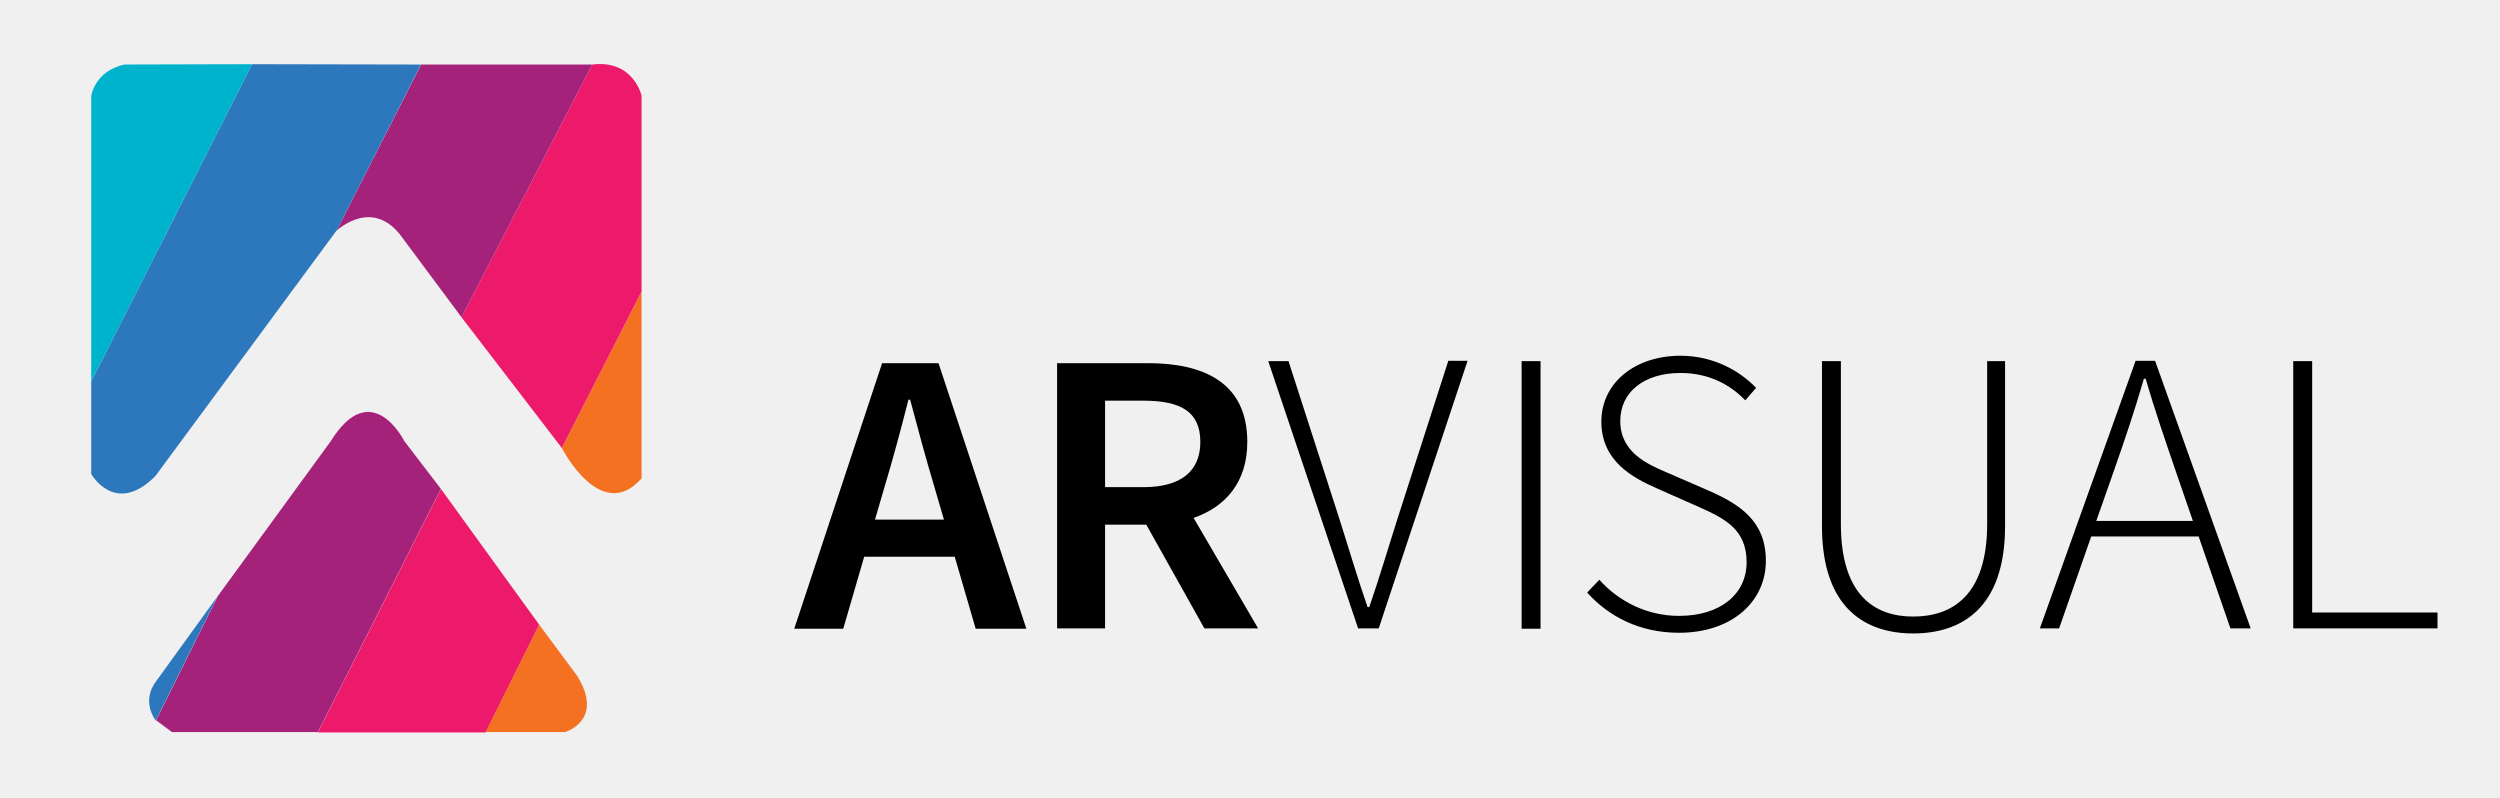
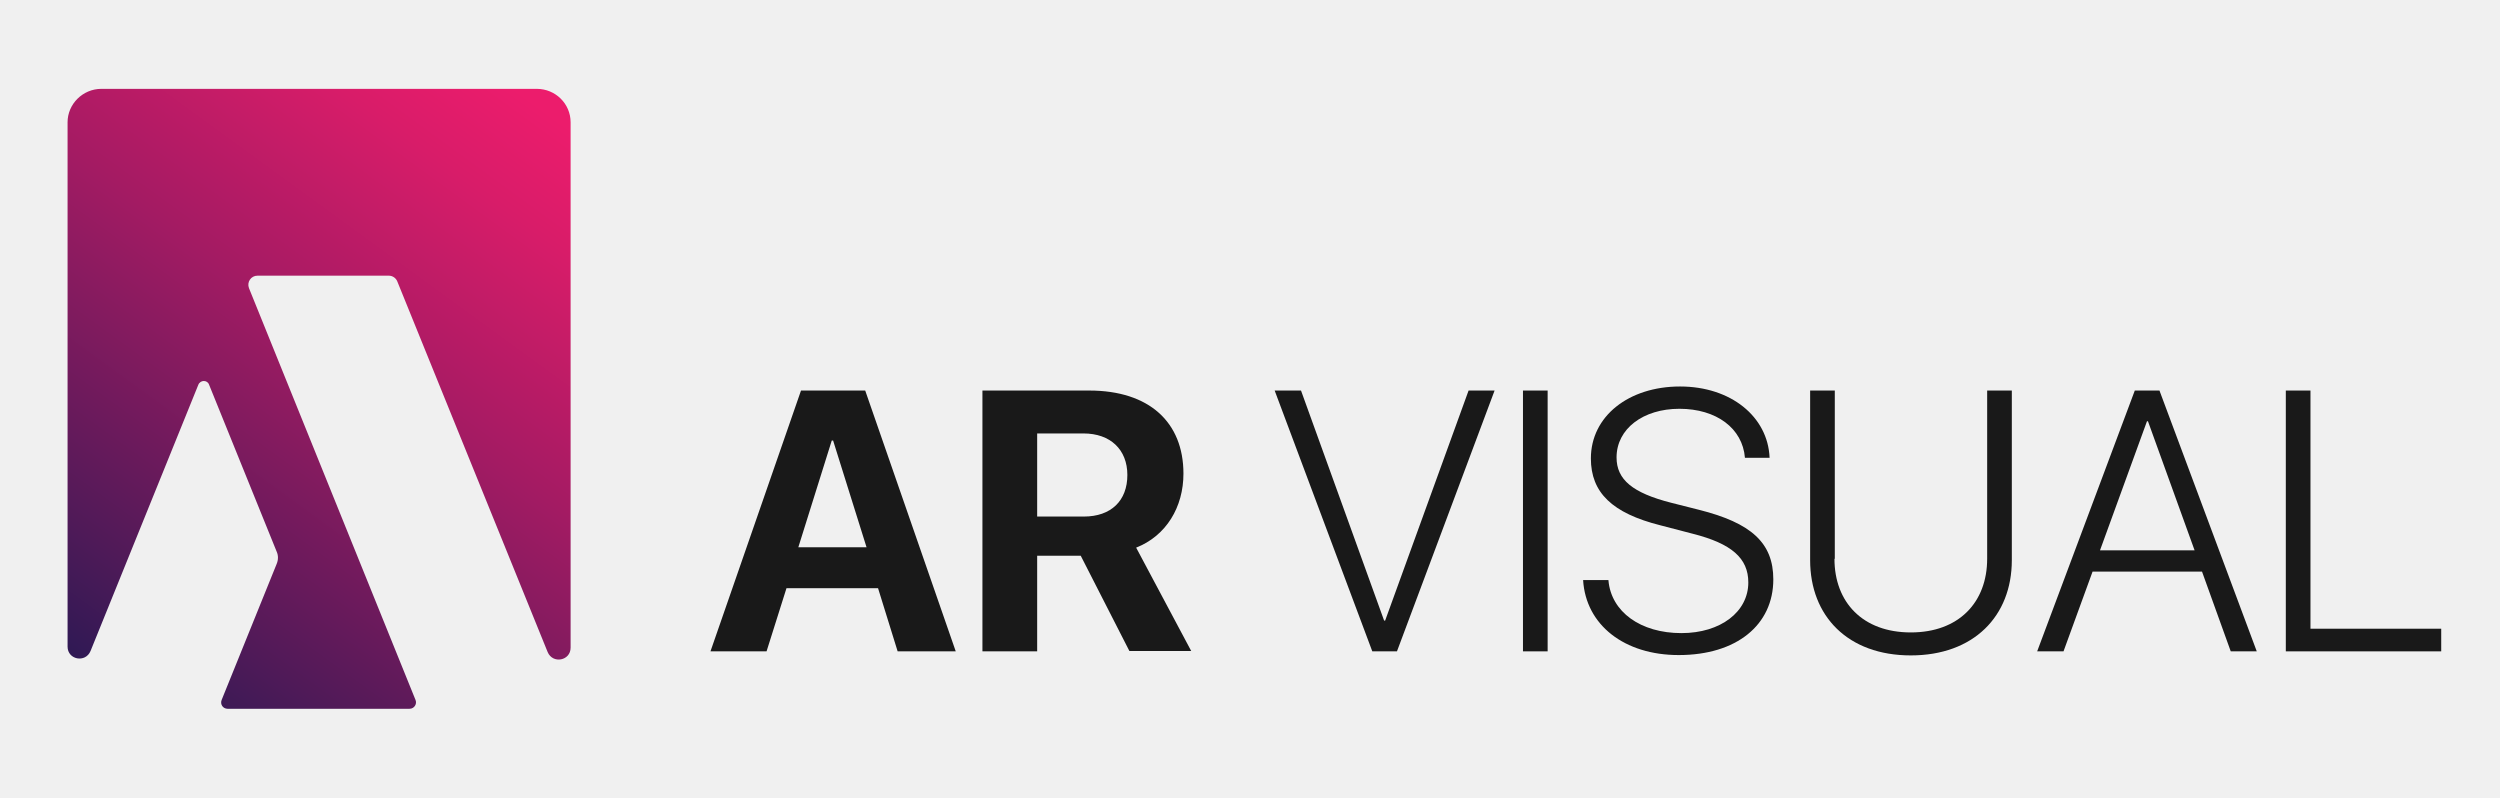
- <svg xmlns="http://www.w3.org/2000/svg" version="1.1" baseProfile="tiny" id="Layer_1" x="0px" y="0px" viewBox="0 0 740 236" xml:space="preserve">
+ <svg xmlns="http://www.w3.org/2000/svg" version="1.1" id="Layer_1" x="0px" y="0px" viewBox="0 0 740 236" style="enable-background:new 0 0 740 236;" xml:space="preserve">
  <style type="text/css">
- 	.changeToBlack{fill:#000000;}
- 	.white{fill:#ffffff;}
+ 	.st0{fill:url(#SVGID_2_);}
+ 	.st1{fill:#191919;}
</style>
  <g>
-     <path fill="none" d="M634.6,112.1c-2.8,9.7-5.6,17.9-8.9,27.3l-5.2,14.8h28.6l-5.1-14.8c-3.3-9.4-6.1-17.7-8.9-27.3H634.6z" />
-     <path fill="none" d="M355.2,130.8c0-9-6-12.2-16.9-12.2h-11.3v25.6h11.3C349.3,144.2,355.2,139.7,355.2,130.8z" />
-     <path fill="none" d="M269.3,118.3h-0.5c-2.2,8.7-4.5,17.6-7.1,25.9l-2.8,9.6h20.4l-2.8-9.6C274,135.9,271.7,127,269.3,118.3z" />
-     <path class="changeToBlack" d="M261.1,107.5l-26,78.6h14.5l6.2-21.3h26.8l6.2,21.3h15l-26-78.6H261.1z M259,153.8l2.8-9.6c2.5-8.3,4.9-17.2,7.1-25.9h0.5   c2.3,8.6,4.7,17.6,7.2,25.9l2.8,9.6H259z" />
-     <path class="changeToBlack" d="M369.2,130.8c0-17.5-12.8-23.3-29.4-23.3h-26.9V186h14.2v-30.7h12.2l17.2,30.7h15.9l-19.1-32.7   C362.8,150,369.2,142.7,369.2,130.8z M327.1,118.6h11.3c10.9,0,16.9,3.1,16.9,12.2c0,8.9-6,13.4-16.9,13.4h-11.3V118.6z" />
-     <path class="changeToBlack" d="M413.8,153.1c-3.1,9.7-5.2,17-8.5,26.6h-0.5c-3.3-9.6-5.4-16.9-8.5-26.6l-14.9-46.2h-6L402,186h6.1l26.3-79.2h-5.7   L413.8,153.1z" />
-     <rect class="changeToBlack" x="450.4" y="106.9" width="5.6" height="79.2" />
-     <path class="changeToBlack" d="M505.7,145.2l-12.2-5.3c-5.9-2.5-13.9-6-13.9-15.3c0-8.6,7.1-14.2,17.8-14.2c8.1,0,14.5,3.2,19.2,8.1l3.2-3.7   c-4.9-5.1-12.7-9.5-22.4-9.5c-13.4,0-23.4,8-23.4,19.5c0,11.7,9.3,16.6,16.3,19.7l12.2,5.4c7.9,3.5,14.5,6.7,14.5,16.5   c0,9.4-7.7,15.9-20,15.9c-9.4,0-17.8-4.2-23.6-10.7l-3.6,3.8c6.3,7,15.4,11.9,27.2,11.9c15.6,0,25.7-9.2,25.7-21.3   C522.7,154.1,514.8,149.2,505.7,145.2z" />
-     <path class="changeToBlack" d="M588.2,155.1c0,21.1-10.3,27.4-21.9,27.4c-11.4,0-21.4-6.3-21.4-27.4v-48.2h-5.6v48.8c0,24.7,13.2,31.8,27,31.8   c13.9,0,27.2-7.1,27.2-31.8v-48.8h-5.3V155.1z" />
-     <path class="changeToBlack" d="M632.1,106.9L603.8,186h5.7l9.5-27.2h31.8l9.4,27.2h6l-28.3-79.2H632.1z M649.1,154.2h-28.6l5.2-14.8   c3.3-9.4,6.1-17.7,8.9-27.3h0.5c2.8,9.6,5.7,17.9,8.9,27.3L649.1,154.2z" />
-     <polygon class="changeToBlack" points="684.4,181.3 684.4,106.9 678.8,106.9 678.8,186 721.5,186 721.5,181.3  " />
-   </g>
-   <g>
-     <path fill="#F37121" d="M166.3,132.6c0.1,0.2,11.6,22.6,23.6,9V86.3L166.3,132.6L166.3,132.6z" />
-     <path fill="#ED1A6B" d="M175.3,19.1L175.3,19.1L175.3,19.1l-38.7,74.8l0,0l0,0l29.7,38.7l0,0l23.6-46.3l0,0V28.3   C189.9,28.3,187.5,17.6,175.3,19.1z" />
-     <path fill="#A5227B" d="M175.3,19.1L175.3,19.1h-50.7l0,0.1l0,0L99.6,68.3c0.8-0.7,11.1-9.9,19.6,2.2l17.4,23.4l0,0L175.3,19.1z" />
-     <path fill="#2D77BD" d="M124.6,19.1l-50-0.1L27,112.9v27.4c0,0,7.1,12.6,19,0.6l53.5-72.5l0.1-0.1L124.6,19.1L124.6,19.1z" />
-     <path fill="#00B3CC" d="M36.8,19.1c-8.9,2-9.8,9.4-9.8,9.4v84.4L74.6,19L36.8,19.1z" />
-     <path fill="#F37121" d="M159.6,184.9l-15.9,31.8h23.5c0,0,11.9-3.4,3.6-16.7L159.6,184.9z" />
-     <polygon fill="#ED1A6B" points="159.6,184.9 130.5,144.7 130.5,144.7 130.5,144.8 94.1,216.8 143.7,216.8 143.7,216.8 159.6,184.9     " />
-     <path fill="#A5227B" d="M130.5,144.7l-10.8-14.1c0,0-9.7-19.5-21.8,0l-33.4,45.8l-18.3,36.8l4.7,3.5h43.2l0,0L130.5,144.7   L130.5,144.7z" />
-     <path fill="#2D77BD" d="M46.1,201.8c0,0-4.4,5.2,0,11.5l18.3-36.8L46.1,201.8z" />
+     <linearGradient id="SVGID_2_" gradientUnits="userSpaceOnUse" x1="155.788" y1="28.683" x2="29.579" y2="201.952">
+       <stop offset="0" style="stop-color:#EC1C6C" />
+       <stop offset="0.142" style="stop-color:#D81C69" />
+       <stop offset="0.434" style="stop-color:#A31B63" />
+       <stop offset="0.846" style="stop-color:#4F1A58" />
+       <stop offset="1" style="stop-color:#2E1954" />
+     </linearGradient>
+     <path id="SVGID_1_" class="st0" d="M30,26.3c-5.5,0-10,4.5-10,9.9v155.2c0,3.9,5.3,4.9,6.8,1.3l31.9-78.8c0.6-1.5,2.7-1.5,3.2,0   l20,49.4c0.5,1.1,0.5,2.4,0,3.6l-16.3,40.3c-0.5,1.3,0.4,2.6,1.8,2.6h53.8c1.4,0,2.3-1.4,1.8-2.6L73.7,85.3   c-0.7-1.8,0.6-3.7,2.5-3.7h38.9c1.1,0,2.1,0.7,2.5,1.7c2.1,5.1,10.5,25.9,44.5,109.7c1.5,3.6,6.8,2.6,6.8-1.3V36.2   c0-5.5-4.5-9.9-10-9.9H30z" />
+     <g>
+       <path class="st1 changeToBlack" d="M259.9,174.1h-27.1l-5.9,18.7h-16.6l26.8-77.2h19l26.8,77.2h-17.2L259.9,174.1z M236.3,162h20.2l-9.9-31.6    h-0.4L236.3,162z" />
+       <path class="st1 changeToBlack" d="M306.9,192.8h-16.1v-77.2h31.6c17.8,0,27.9,9.4,27.9,24.6c0,9.9-5.1,18.4-14,21.9l16.3,30.6h-18.3l-14.4-28.2    h-12.9V192.8z M306.9,152.9h13.9c8.1,0,12.9-4.7,12.9-12.3c0-7.5-5-12.3-13-12.3h-13.7V152.9z" />
+     </g>
+     <g>
+       <path class="st1 changeToBlack" d="M406.2,192.8l-28.9-77.2h7.8l24.6,68.1h0.3l24.7-68.1h7.7l-28.9,77.2H406.2z" />
+       <path class="st1 changeToBlack" d="M450.8,192.8v-77.2h7.3v77.2H450.8z" />
+       <path class="st1 changeToBlack" d="M476.1,171.8c0.8,9.3,9.5,15.6,21.6,15.6c11.6,0,19.8-6.3,19.8-15c0-7.2-5-11.5-16.4-14.4l-9.6-2.5    c-14.3-3.6-20.6-9.7-20.6-19.8c0-12.5,11.2-21.3,26.4-21.3c15,0,26,8.9,26.5,21.1h-7.3c-0.7-8.7-8.4-14.5-19.4-14.5    c-10.7,0-18.6,5.9-18.6,14.4c0,6.6,4.8,10.5,16.1,13.4l8.3,2.1c15.5,3.9,22,9.8,22,20.6c0,13.5-10.9,22.4-28,22.4    c-16.1,0-27.5-8.9-28.3-22.2H476.1z" />
+       <path class="st1 changeToBlack" d="M543,165.4c0,12.9,8.4,21.8,22.6,21.8c14.2,0,22.6-8.9,22.6-21.8v-49.8h7.3v50.2c0,16.6-11.3,28.2-29.9,28.2    c-18.6,0-29.8-11.6-29.8-28.2v-50.2h7.3V165.4z" />
+       <path class="st1 changeToBlack" d="M651.8,169.2h-32.4l-8.6,23.6h-7.8l28.9-77.2h7.3l28.8,77.2h-7.7L651.8,169.2z M621.6,162.9h28l-13.8-38.2    h-0.3L621.6,162.9z" />
+       <path class="st1 changeToBlack" d="M722.5,192.8h-45.9v-77.2h7.3v70.5h38.7V192.8z" />
+     </g>
  </g>
</svg>
